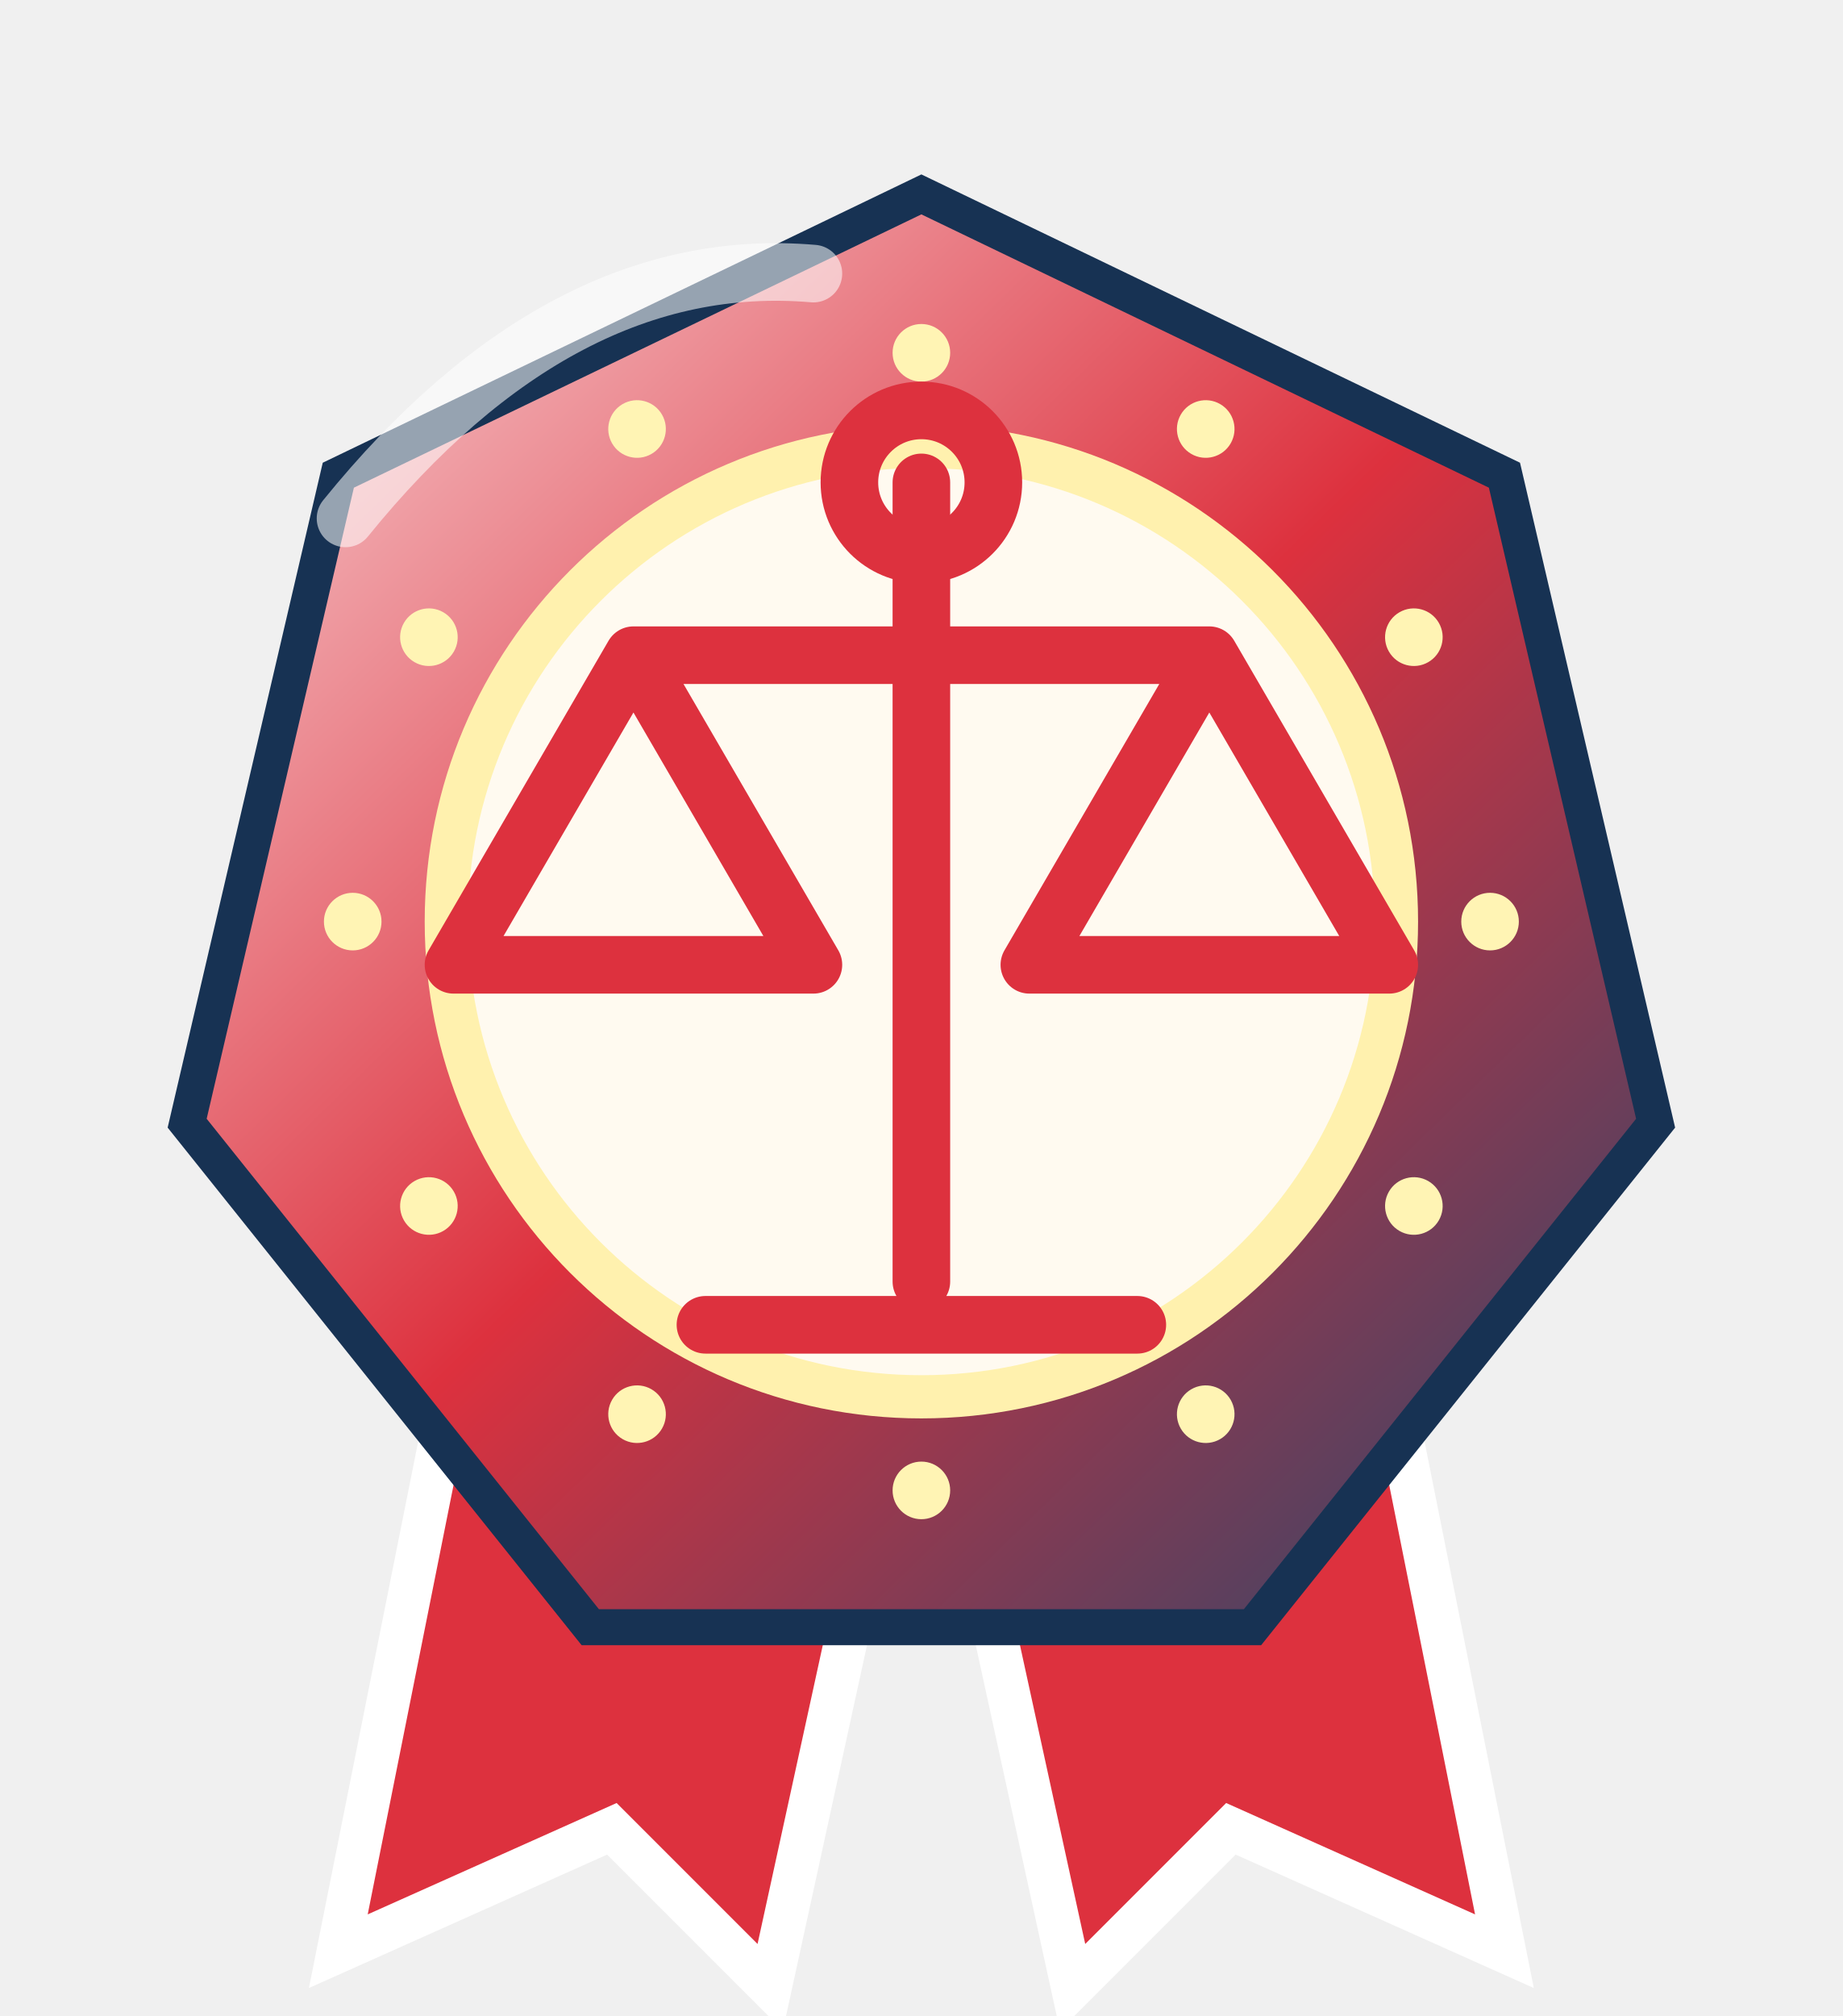
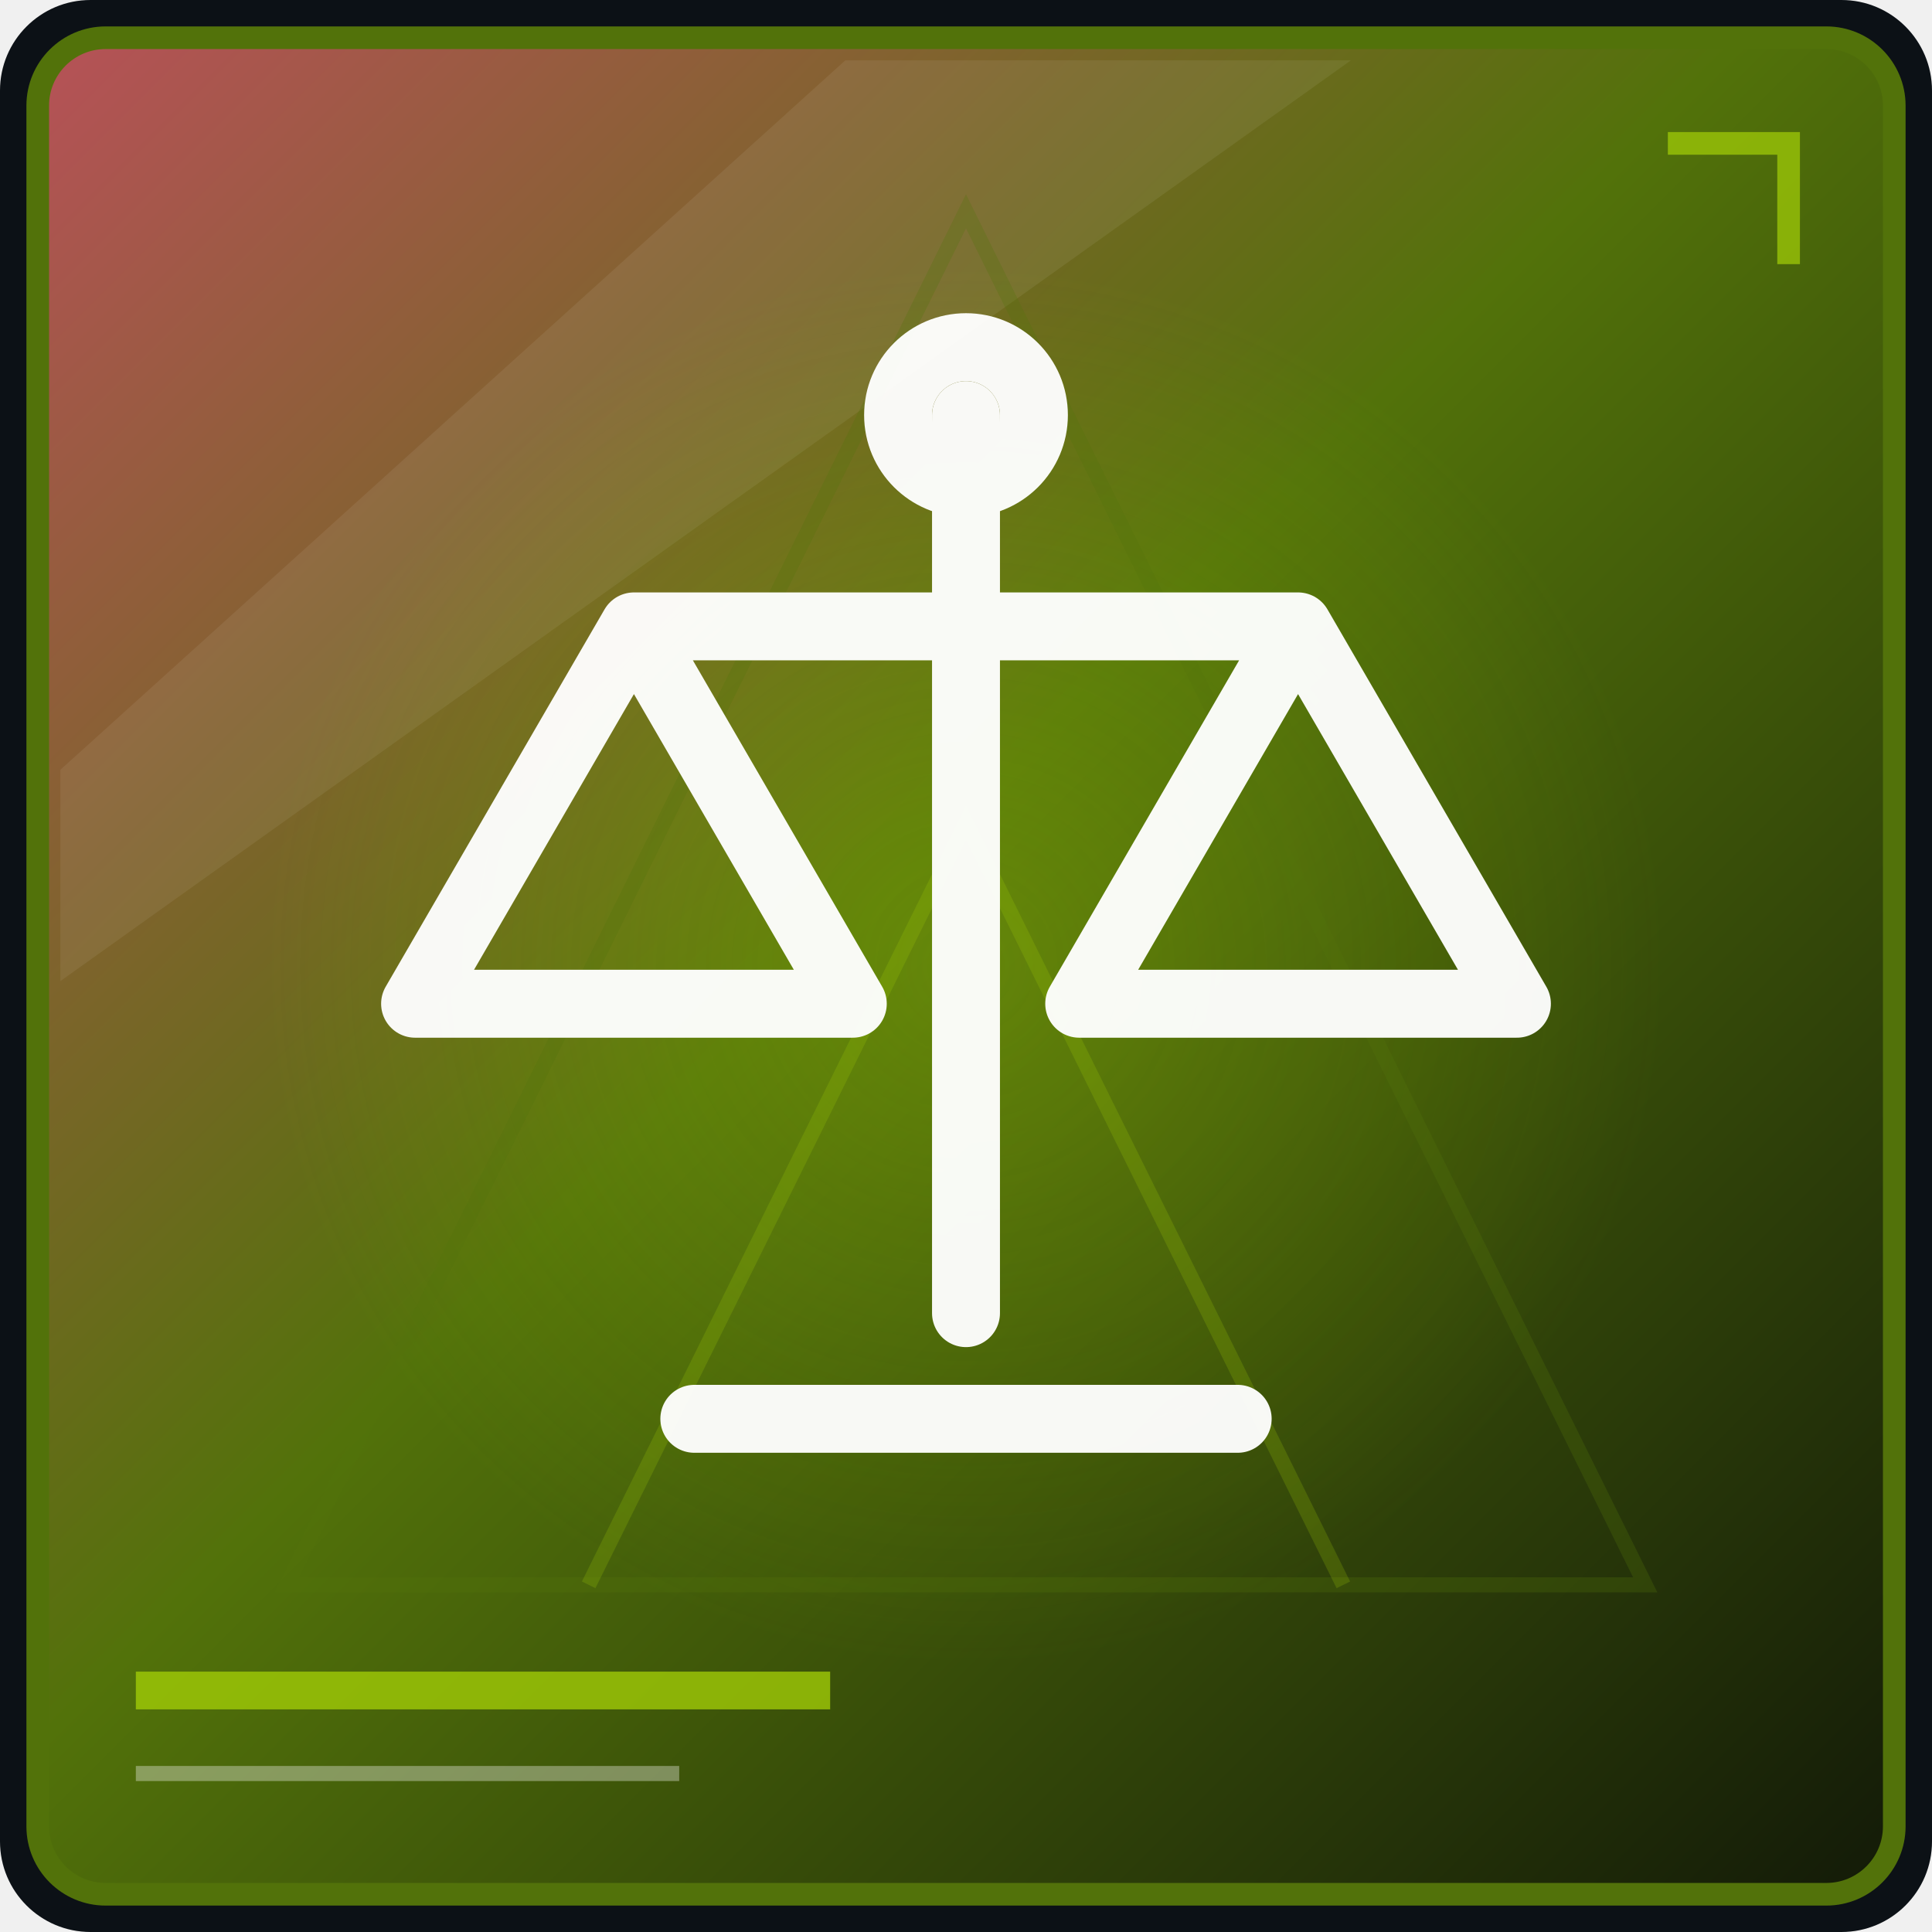
- <svg xmlns="http://www.w3.org/2000/svg" width="256" height="280" viewBox="0 0 256 280">
+ <svg xmlns="http://www.w3.org/2000/svg" width="256" height="256" viewBox="0 0 256 256">
  <defs>
-     <linearGradient id="g34" x2="1" y2="1">
-       <stop stop-color="#f9dbdd" />
-       <stop offset=".5" stop-color="#dd313e" />
-       <stop offset="1" stop-color="#23466b" />
+     <linearGradient id="bg34" x1="0" y1="0" x2="1" y2="1">
+       <stop stop-color="#b85159" />
+       <stop offset=".46" stop-color="#52720a" />
+       <stop offset="1" stop-color="#121908" />
    </linearGradient>
+     <radialGradient id="glow34">
+       <stop stop-color="#a4d007" stop-opacity=".55" />
+       <stop offset="1" stop-color="#a4d007" stop-opacity="0" />
+     </radialGradient>
  </defs>
-   <path d="m65 181-18 90 38-17 22 22 19-87m65-8 18 90-38-17-22 22-19-87" fill="#dd313e" stroke="#fff" stroke-width="6" />
-   <g fill="url(#g34)" stroke="#173253" stroke-width="5">
-     <path d="m128 27 81 39 21 90-56 70H82L26 156l21-90Z" />
+   <rect width="256" height="256" rx="12" fill="#0c1116" />
+   <rect x="5" y="5" width="246" height="246" rx="9" fill="url(#bg34)" stroke="#52720a" stroke-width="3" />
+   <path d="M8 102 112 8h67L8 130Z" fill="#ffffff" opacity=".07" />
+   <circle cx="128" cy="128" r="92" fill="url(#glow34)" opacity=".48" />
+   <path d="M38 210 128 28l90 182Z" fill="none" stroke="#52720a" stroke-width="2" opacity=".28" />
+   <path d="m78 210 50-101 50 101" fill="none" stroke="#a4d007" stroke-width="2" opacity=".2" />
+   <g fill="none" stroke="#ffffff" stroke-width="9" stroke-linecap="round" stroke-linejoin="round" opacity=".96">
+     <path d="M128 55v119M84 83h88M84 83l-29 50h58ZM172 83l-29 50h58ZM92 188h72" />
+     <circle cx="128" cy="55" r="9" />
  </g>
-   <circle cx="128" cy="128" r="66" fill="#fffaf0" stroke="#fff1ae" stroke-width="6" />
-   <circle cx="128" cy="49" r="4" transform="rotate(0.0 128 128)" fill="#fff4b4" />
-   <circle cx="128" cy="49" r="4" transform="rotate(30.0 128 128)" fill="#fff4b4" />
-   <circle cx="128" cy="49" r="4" transform="rotate(60.0 128 128)" fill="#fff4b4" />
-   <circle cx="128" cy="49" r="4" transform="rotate(90.0 128 128)" fill="#fff4b4" />
-   <circle cx="128" cy="49" r="4" transform="rotate(120.0 128 128)" fill="#fff4b4" />
-   <circle cx="128" cy="49" r="4" transform="rotate(150.0 128 128)" fill="#fff4b4" />
-   <circle cx="128" cy="49" r="4" transform="rotate(180.0 128 128)" fill="#fff4b4" />
-   <circle cx="128" cy="49" r="4" transform="rotate(210.0 128 128)" fill="#fff4b4" />
-   <circle cx="128" cy="49" r="4" transform="rotate(240.0 128 128)" fill="#fff4b4" />
-   <circle cx="128" cy="49" r="4" transform="rotate(270.0 128 128)" fill="#fff4b4" />
-   <circle cx="128" cy="49" r="4" transform="rotate(300.0 128 128)" fill="#fff4b4" />
-   <circle cx="128" cy="49" r="4" transform="rotate(330.0 128 128)" fill="#fff4b4" />
-   <g fill="none" stroke="#dd313e" stroke-width="8" stroke-linecap="round" stroke-linejoin="round">
-     <path d="M128 67v111M88 91h80M88 91l-25 43h50ZM168 91l-25 43h50ZM98 184h60" />
-     <circle cx="128" cy="67" r="10" />
-   </g>
-   <path d="M48 72q30-37 65-34" fill="none" stroke="#fff" stroke-width="8" opacity=".55" stroke-linecap="round" />
+   <path d="M18 224h92" stroke="#a4d007" stroke-width="5" opacity=".76" />
+   <path d="M18 235h72" stroke="#ffffff" stroke-width="2" opacity=".34" />
+   <path d="M221 19h16v16" fill="none" stroke="#a4d007" stroke-width="3" opacity=".7" />
</svg>
